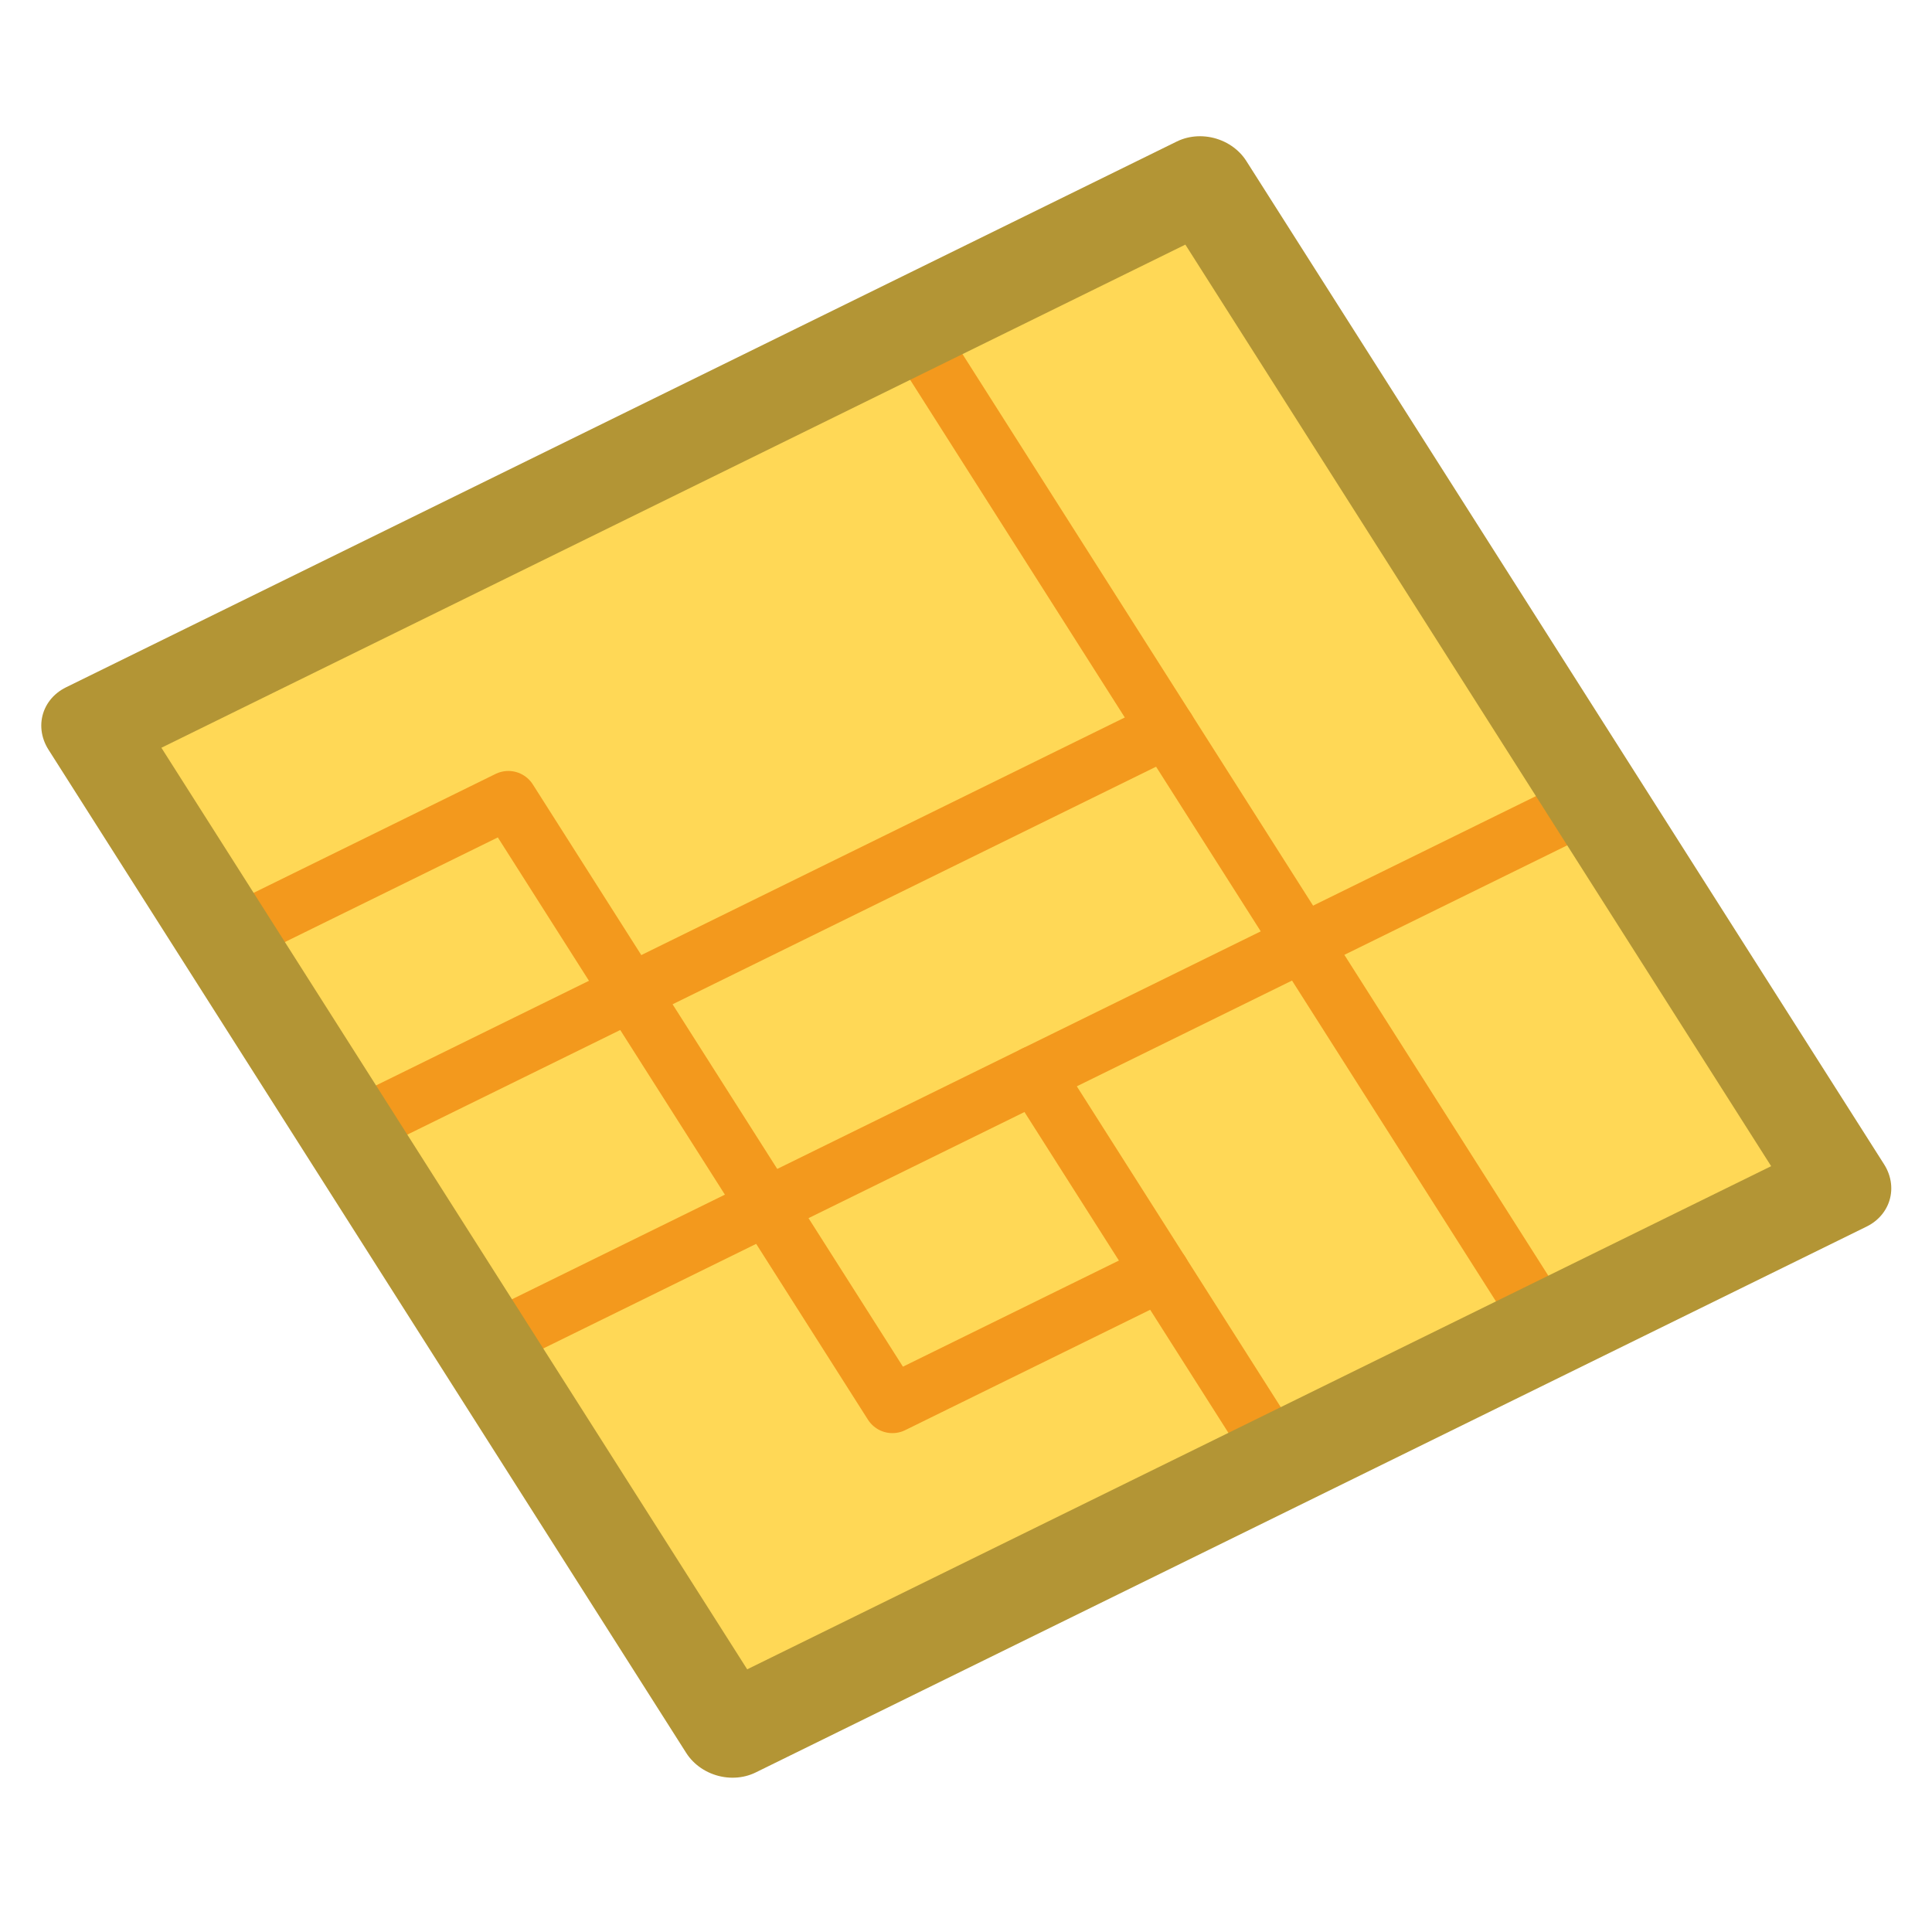
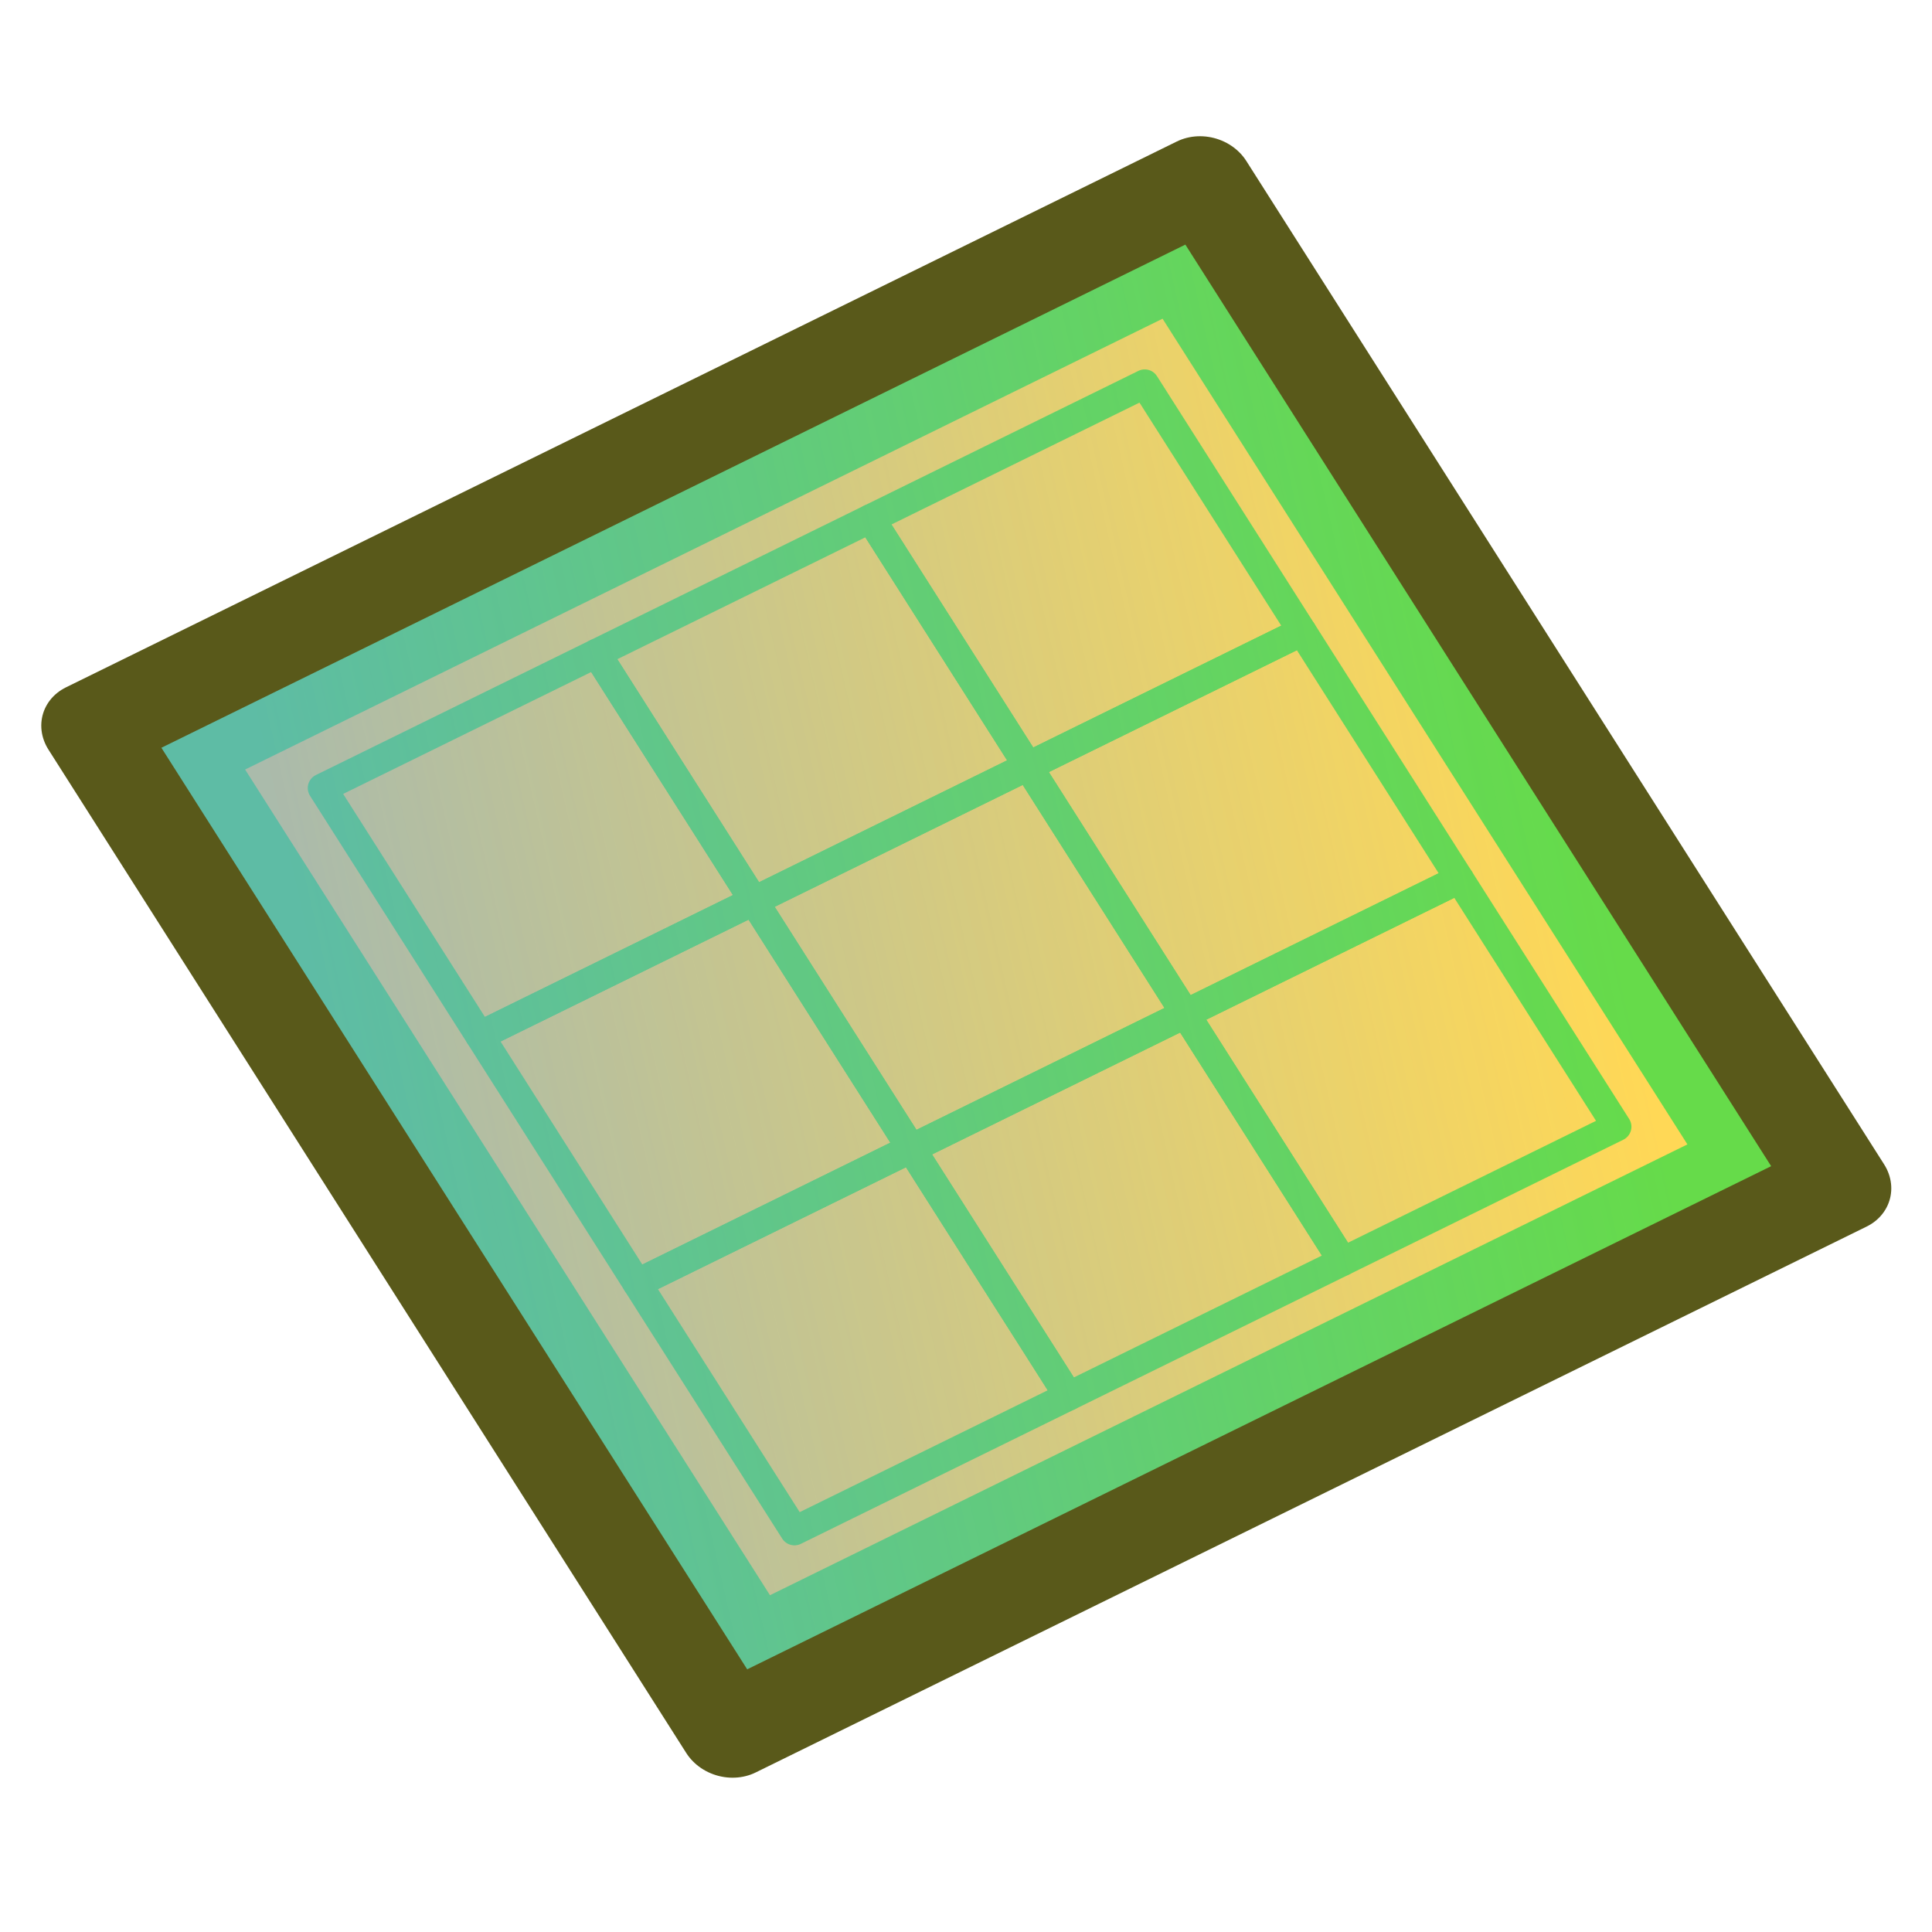
- <svg xmlns="http://www.w3.org/2000/svg" width="100" height="100" viewBox="0 0 100 100" version="1.1" id="svg1" xml:space="preserve">
-   <defs id="defs1" />
+ <svg xmlns="http://www.w3.org/2000/svg" xmlns:xlink="http://www.w3.org/1999/xlink" width="100" height="100" viewBox="0 0 100 100" version="1.1" id="svg1" xml:space="preserve">
+   <defs id="defs1">
+     <linearGradient id="linearGradient3">
+       <stop style="stop-color:#569dff;stop-opacity:0.5;" offset="0" id="stop3" />
+       <stop style="stop-color:#56a5ff;stop-opacity:0;" offset="1" id="stop4" />
+     </linearGradient>
+     <linearGradient xlink:href="#linearGradient3" id="linearGradient4" x1="-14.558" y1="56.483" x2="46.02" y2="77.342" gradientUnits="userSpaceOnUse" />
+   </defs>
  <g id="layer1" style="opacity:1">
-     <path id="rect1" style="display:inline;fill:#ffd856;fill-rule:evenodd;stroke:none;stroke-width:4.137;stroke-linecap:square;stroke-linejoin:round;paint-order:fill markers stroke;fill-opacity:1;stroke-opacity:1" transform="matrix(0.8975009,-0.4410125,0.5364516,0.8439311,0,0)" d="m -16.303,36.145 h 64.068 v 61.536 h -64.068 z" />
-     <g id="g1" style="stroke:#f3991d;stroke-opacity:1;stroke-width:3;stroke-dasharray:none">
-       <path style="fill:none;fill-rule:evenodd;stroke:#f3991d;stroke-width:3;stroke-linecap:round;stroke-linejoin:round;stroke-dasharray:none;stroke-opacity:1;paint-order:fill markers stroke" d="M 25.058,69.63 82.56,41.375" id="path5" />
-       <path style="fill:none;fill-rule:evenodd;stroke:#f3991d;stroke-width:3;stroke-linecap:round;stroke-linejoin:round;stroke-dasharray:none;stroke-opacity:1;paint-order:fill markers stroke" d="M 18.022,58.561 60.383,37.745" id="path6" />
-       <path style="fill:none;fill-opacity:1;fill-rule:evenodd;stroke:#f3991d;stroke-width:3;stroke-linecap:round;stroke-linejoin:round;stroke-dasharray:none;stroke-opacity:1;paint-order:fill markers stroke" d="m 53.572,55.619 12.71,19.996" id="path1" />
-       <path style="fill:none;fill-opacity:1;fill-rule:evenodd;stroke:#f3991d;stroke-width:3;stroke-linecap:round;stroke-linejoin:round;stroke-dasharray:none;stroke-opacity:1;paint-order:fill markers stroke" d="M 47.119,16.878 80.13,68.81" id="path1-35" />
-       <path id="path1-3" style="fill:none;fill-opacity:1;fill-rule:evenodd;stroke:#f3991d;stroke-width:3;stroke-linecap:round;stroke-linejoin:round;stroke-dasharray:none;stroke-opacity:1;paint-order:fill markers stroke" d="m 26.312,41.405 19.879,31.273 m 0,0 13.887,-6.824 M 11.686,48.593 26.312,41.405" />
+     <path id="rect1" style="display:inline;fill:#ffd856;fill-opacity:1;fill-rule:evenodd;stroke:none;stroke-width:4.137;stroke-linecap:square;stroke-linejoin:round;stroke-opacity:1;paint-order:fill markers stroke" transform="matrix(0.8975009,-0.4410125,0.5364516,0.8439311,0,0)" d="m -16.303,36.145 h 64.068 v 61.536 h -64.068 z" />
+     <g id="g1" transform="matrix(0.8168495,0,0,0.8168495,2.818014,7.488624)" style="opacity:1;stroke-width:1.836;stroke-dasharray:none;stroke:#66db4a;stroke-opacity:1">
+       <path id="path1-6" style="display:inline;fill:none;fill-rule:evenodd;stroke:#66db4a;stroke-width:1.836;stroke-linecap:square;stroke-linejoin:round;stroke-dasharray:none;stroke-opacity:1;paint-order:fill markers stroke" d="M 16.97,40.767 34.343,32.23 44.316,47.92 26.944,56.456 Z" />
+       <path id="path1-6-2" style="display:inline;fill:none;fill-rule:evenodd;stroke:#66db4a;stroke-width:1.836;stroke-linecap:square;stroke-linejoin:round;stroke-dasharray:none;stroke-opacity:1;paint-order:fill markers stroke" d="M 34.343,32.23 51.715,23.694 61.689,39.383 44.316,47.92 Z" />
+       <path id="path1-6-2-5" style="display:inline;fill:none;fill-rule:evenodd;stroke:#66db4a;stroke-width:1.836;stroke-linecap:square;stroke-linejoin:round;stroke-dasharray:none;stroke-opacity:1;paint-order:fill markers stroke" d="m 51.715,23.694 17.372,-8.536 9.973,15.69 -17.372,8.536 z" />
+       <path id="path1-6-9" style="display:inline;fill:none;fill-rule:evenodd;stroke:#66db4a;stroke-width:1.836;stroke-linecap:square;stroke-linejoin:round;stroke-dasharray:none;stroke-opacity:1;paint-order:fill markers stroke" d="m 36.917,72.146 17.372,-8.536 9.973,15.69 -17.372,8.536 z" />
+       <path id="path1-6-2-4" style="display:inline;fill:none;fill-rule:evenodd;stroke:#66db4a;stroke-width:1.836;stroke-linecap:square;stroke-linejoin:round;stroke-dasharray:none;stroke-opacity:1;paint-order:fill markers stroke" d="m 54.29,63.61 17.372,-8.536 9.973,15.69 -17.372,8.536 z" />
+       <path id="path1-6-2-5-7" style="display:inline;fill:none;fill-rule:evenodd;stroke:#66db4a;stroke-width:1.836;stroke-linecap:square;stroke-linejoin:round;stroke-dasharray:none;stroke-opacity:1;paint-order:fill markers stroke" d="m 71.662,55.073 17.372,-8.536 9.973,15.69 -17.372,8.536 z" />
+       <path id="path1-6-7" style="display:inline;fill:none;fill-rule:evenodd;stroke:#66db4a;stroke-width:1.836;stroke-linecap:square;stroke-linejoin:round;stroke-dasharray:none;stroke-opacity:1;paint-order:fill markers stroke" d="M 26.944,56.456 44.316,47.92 l 9.973,15.69 -17.372,8.536 z" />
+       <path id="path1-6-2-3" style="display:inline;fill:none;fill-rule:evenodd;stroke:#66db4a;stroke-width:1.836;stroke-linecap:square;stroke-linejoin:round;stroke-dasharray:none;stroke-opacity:1;paint-order:fill markers stroke" d="m 44.316,47.92 17.372,-8.536 9.973,15.69 -17.372,8.536 z" />
+       <path id="path1-6-2-5-6" style="display:inline;fill:none;fill-rule:evenodd;stroke:#66db4a;stroke-width:1.836;stroke-linecap:square;stroke-linejoin:round;stroke-dasharray:none;stroke-opacity:1;paint-order:fill markers stroke" d="m 61.689,39.383 17.372,-8.536 9.973,15.69 -17.372,8.536 z" />
    </g>
-     <path id="path2" style="display:inline;fill:none;fill-rule:evenodd;stroke:#b39535;stroke-width:5.015;stroke-linecap:square;stroke-linejoin:round;paint-order:fill markers stroke;stroke-opacity:1;stroke-dasharray:none" transform="matrix(0.8975009,-0.4410125,0.5364516,0.8439311,0,0)" d="m -16.303,36.145 h 64.068 v 61.536 h -64.068 z" />
+     <path id="path1" style="display:inline;fill:none;fill-rule:evenodd;stroke:#66db4a;stroke-width:4.481;stroke-linecap:square;stroke-linejoin:round;stroke-dasharray:none;stroke-opacity:1;paint-order:fill markers stroke" d="M 9.455,38.922 60.988,13.6 90.573,60.142 39.04,85.464 Z" />
+     <path id="path3" style="display:inline;fill:url(#linearGradient4);fill-rule:evenodd;stroke:none;stroke-width:4.137;stroke-linecap:square;stroke-linejoin:round;stroke-opacity:1;paint-order:fill markers stroke" transform="matrix(0.8975009,-0.4410125,0.5364516,0.8439311,0,0)" d="m -16.303,36.145 h 64.068 v 61.536 h -64.068 z" />
+     <path id="path2" style="display:inline;fill:none;fill-rule:evenodd;stroke:#59591a;stroke-width:5.015;stroke-linecap:square;stroke-linejoin:round;paint-order:fill markers stroke;stroke-opacity:1;stroke-dasharray:none" transform="matrix(0.8975009,-0.4410125,0.5364516,0.8439311,0,0)" d="m -16.303,36.145 h 64.068 v 61.536 h -64.068 z" />
  </g>
</svg>
